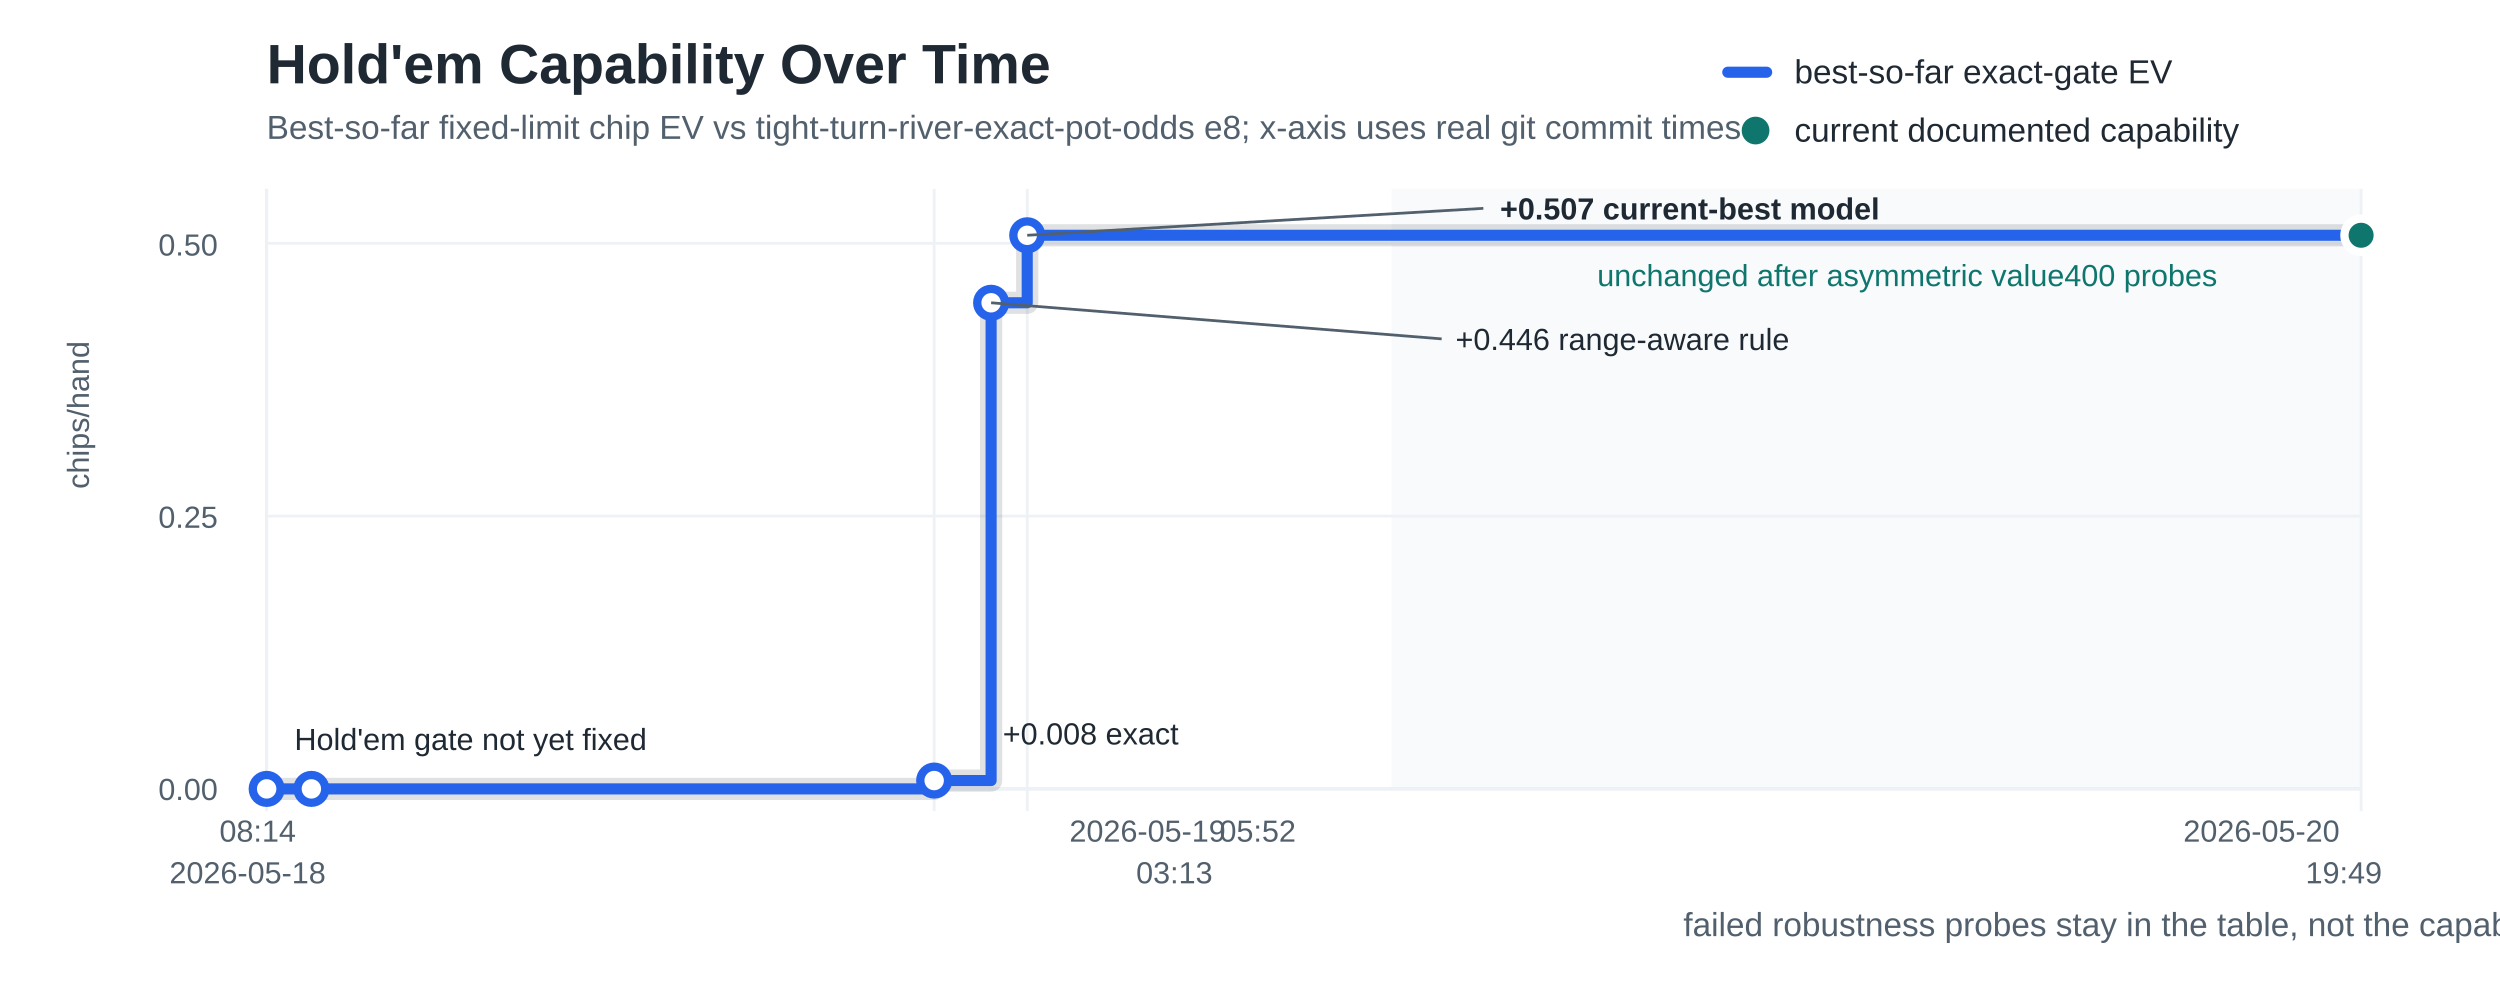
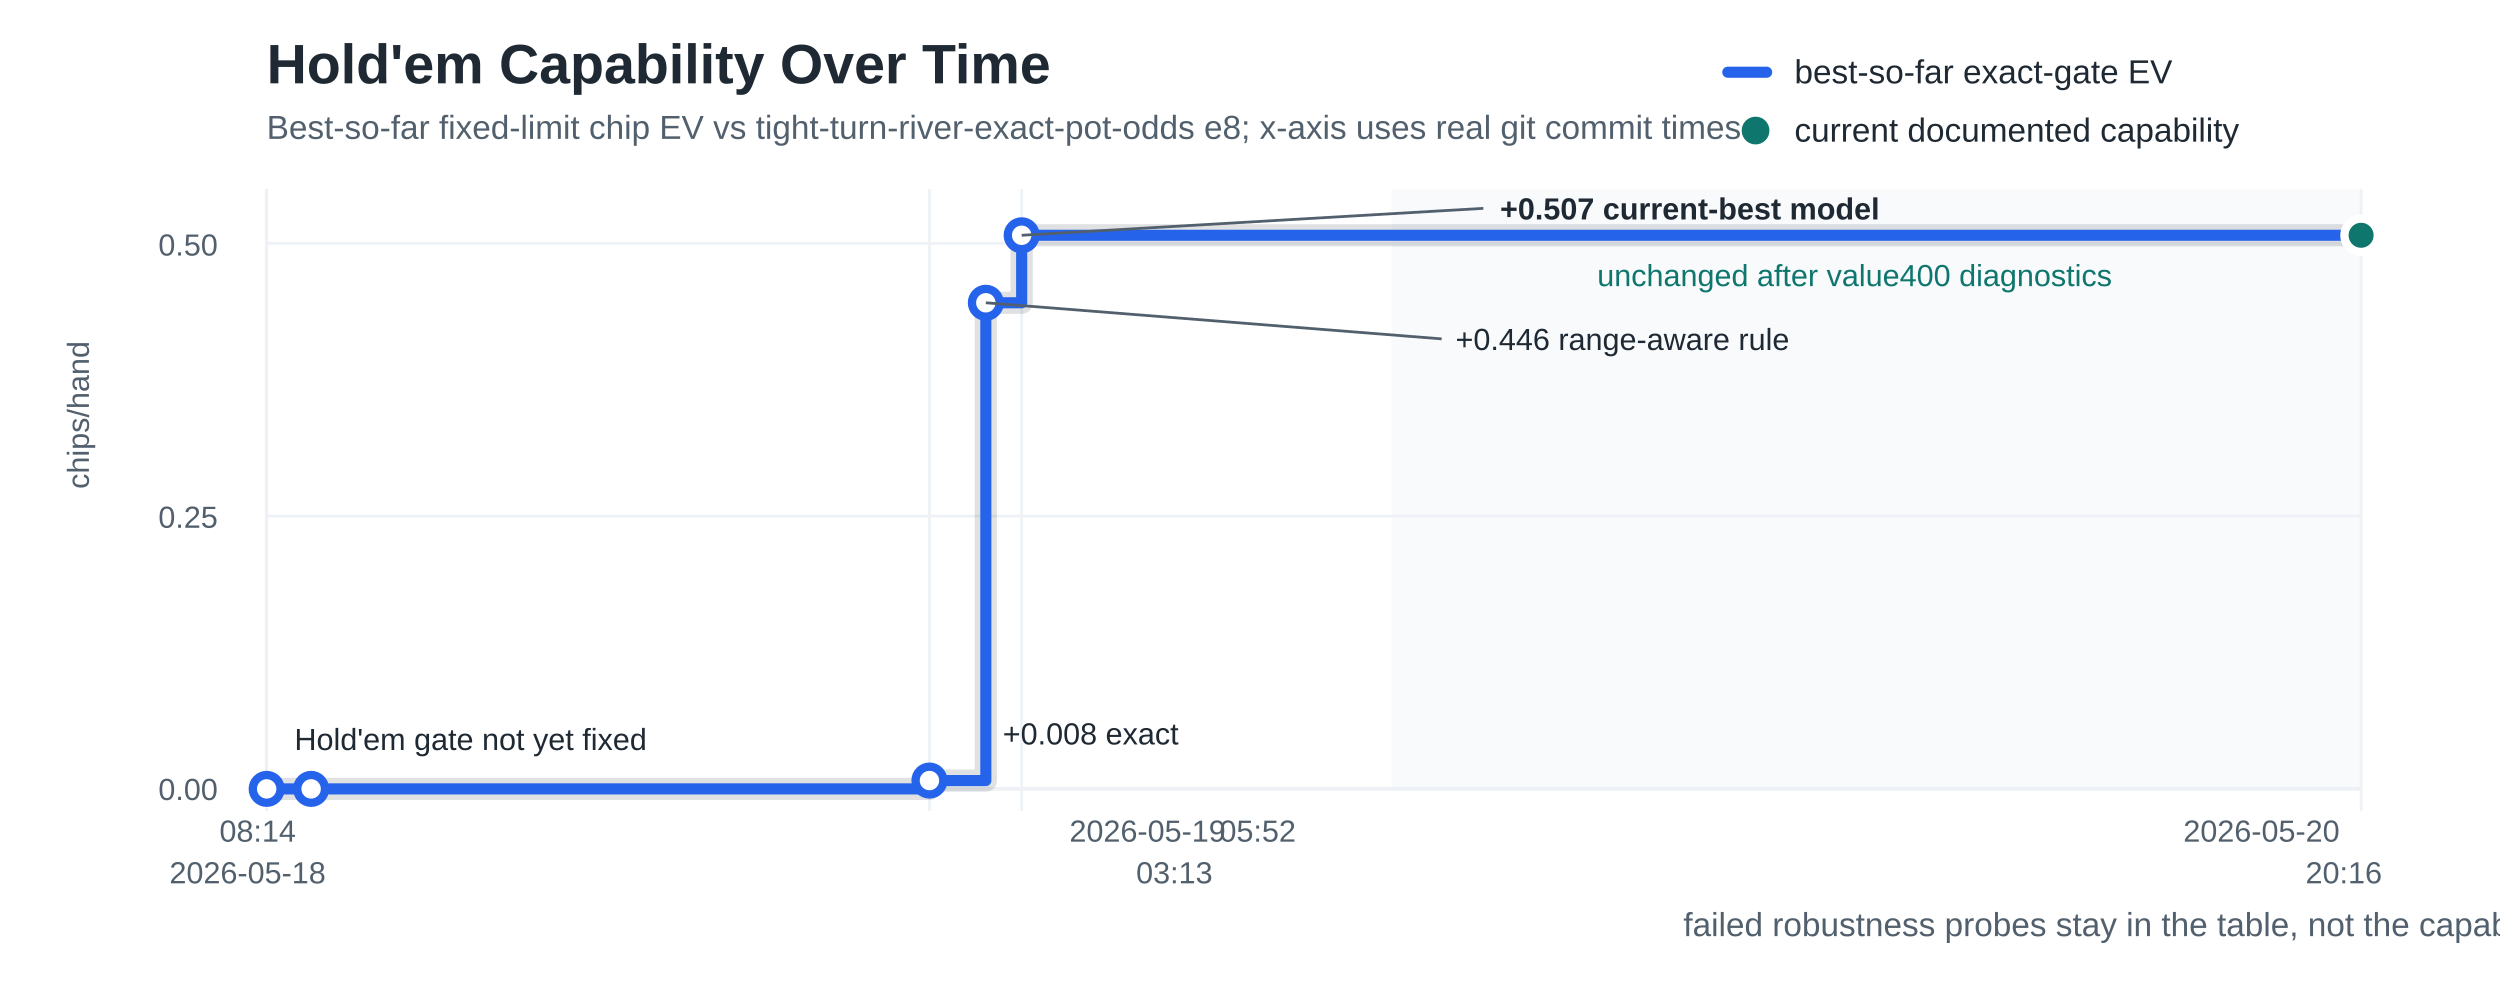
<svg xmlns="http://www.w3.org/2000/svg" width="900" height="360" viewBox="0 0 900 360" role="img" aria-labelledby="title desc">
  <rect width="900" height="360" fill="#ffffff" />
  <rect x="501" y="68" width="349" height="216" fill="#f8fafc" />
  <text x="96" y="30" font-family="Arial, Helvetica, sans-serif" font-size="20" font-weight="700" fill="#1f2933">Hold'em Capability Over Time</text>
  <text x="96" y="50" font-family="Arial, Helvetica, sans-serif" font-size="12" fill="#52606d">Best-so-far fixed-limit chip EV vs tight-turn-river-exact-pot-odds e8; x-axis uses real git commit times</text>
  <g stroke="#d9e2ec" stroke-width="1">
    <line x1="96" y1="284" x2="850" y2="284" />
    <line x1="96" y1="68" x2="96" y2="284" />
  </g>
  <g font-family="Arial, Helvetica, sans-serif" font-size="11" fill="#52606d">
    <line x1="96" y1="284.0" x2="850" y2="284.0" stroke="#eef2f6" stroke-width="1" />
    <text x="57" y="288">0.00</text>
    <line x1="96" y1="185.8" x2="850" y2="185.8" stroke="#eef2f6" stroke-width="1" />
    <text x="57" y="190">0.25</text>
    <line x1="96" y1="87.6" x2="850" y2="87.6" stroke="#eef2f6" stroke-width="1" />
    <text x="57" y="92">0.50</text>
    <text x="32" y="176" transform="rotate(-90 32 176)">chips/hand</text>
  </g>
  <g stroke="#eef2f6" stroke-width="1">
    <line x1="96.0" y1="68" x2="96.0" y2="292" />
-     <line x1="336.3" y1="68" x2="336.3" y2="292" />
-     <line x1="369.8" y1="68" x2="369.8" y2="292" />
+     <line x1="334.6" y1="68" x2="334.6" y2="292" />
+     <line x1="367.8" y1="68" x2="367.8" y2="292" />
    <line x1="850.0" y1="68" x2="850.0" y2="292" />
  </g>
-   <path d="M 96.0 284.0 L 112.1 284.0 L 112.1 284.0 L 336.3 284.0 L 336.3 281.0 L 356.8 281.0 L 356.8 109.0 L 369.8 109.0 L 369.8 84.7 L 796.1 84.7 L 796.1 84.7 L 799.3 84.7 L 799.3 84.7 L 801.3 84.7 L 801.3 84.7 L 802.9 84.7 L 802.9 84.7 L 804.8 84.7 L 804.8 84.7 L 811.1 84.7 L 811.1 84.7 L 814.4 84.7 L 814.4 84.7 L 815.6 84.7 L 815.6 84.7 L 817.8 84.7 L 817.8 84.7 L 819.8 84.7 L 819.8 84.7 L 823.2 84.7 L 823.2 84.7 L 824.3 84.7 L 824.3 84.7 L 826.9 84.7 L 826.9 84.7 L 828.1 84.7 L 828.1 84.7 L 829.1 84.7 L 829.1 84.7 L 830.6 84.7 L 830.6 84.7 L 831.6 84.7 L 831.6 84.7 L 832.8 84.7 L 832.8 84.7 L 833.9 84.7 L 833.9 84.7 L 835.7 84.7 L 835.7 84.7 L 837.7 84.7 L 837.7 84.7 L 839.1 84.7 L 839.1 84.7 L 840.7 84.7 L 840.7 84.7 L 843.1 84.7 L 843.1 84.7 L 846.2 84.7 L 846.2 84.7 L 847.7 84.7 L 847.7 84.7 L 849.4 84.7 L 849.4 84.7 L 850.0 84.7 L 850.0 84.7" fill="none" stroke="#1f2933" stroke-opacity="0.14" stroke-width="8" stroke-linecap="round" stroke-linejoin="round" />
-   <path d="M 96.0 284.0 L 112.1 284.0 L 112.1 284.0 L 336.3 284.0 L 336.3 281.0 L 356.8 281.0 L 356.8 109.0 L 369.8 109.0 L 369.8 84.7 L 796.1 84.7 L 796.1 84.7 L 799.3 84.7 L 799.3 84.7 L 801.3 84.7 L 801.3 84.7 L 802.9 84.7 L 802.9 84.7 L 804.8 84.7 L 804.8 84.7 L 811.1 84.7 L 811.1 84.7 L 814.4 84.7 L 814.4 84.7 L 815.6 84.7 L 815.6 84.7 L 817.8 84.7 L 817.8 84.7 L 819.8 84.7 L 819.8 84.7 L 823.2 84.7 L 823.2 84.7 L 824.3 84.7 L 824.3 84.7 L 826.9 84.7 L 826.9 84.7 L 828.1 84.7 L 828.1 84.7 L 829.1 84.7 L 829.1 84.7 L 830.6 84.7 L 830.6 84.7 L 831.6 84.7 L 831.6 84.7 L 832.8 84.7 L 832.8 84.7 L 833.9 84.7 L 833.9 84.7 L 835.7 84.7 L 835.7 84.7 L 837.7 84.7 L 837.7 84.7 L 839.1 84.7 L 839.1 84.7 L 840.7 84.7 L 840.7 84.7 L 843.1 84.7 L 843.1 84.7 L 846.2 84.7 L 846.2 84.7 L 847.7 84.7 L 847.7 84.7 L 849.4 84.7 L 849.4 84.7 L 850.0 84.7 L 850.0 84.7" fill="none" stroke="#2563eb" stroke-width="4" stroke-linecap="round" stroke-linejoin="round" />
+   <path d="M 96.0 284.0 L 112.0 284.0 L 112.0 284.0 L 334.6 284.0 L 334.6 281.0 L 354.9 281.0 L 354.9 109.0 L 367.8 109.0 L 367.8 84.7 L 791.0 84.7 L 791.0 84.7 L 794.2 84.7 L 794.2 84.7 L 796.2 84.7 L 796.2 84.7 L 797.8 84.7 L 797.8 84.7 L 799.7 84.7 L 799.7 84.7 L 805.9 84.7 L 805.9 84.7 L 809.2 84.7 L 809.2 84.7 L 810.4 84.7 L 810.4 84.7 L 812.6 84.7 L 812.6 84.7 L 814.6 84.7 L 814.6 84.7 L 817.9 84.7 L 817.9 84.7 L 819.0 84.7 L 819.0 84.7 L 821.6 84.7 L 821.6 84.7 L 822.8 84.7 L 822.8 84.7 L 823.8 84.7 L 823.8 84.7 L 825.3 84.7 L 825.3 84.7 L 826.3 84.7 L 826.3 84.7 L 827.4 84.7 L 827.4 84.7 L 828.6 84.7 L 828.6 84.7 L 830.4 84.7 L 830.4 84.7 L 832.3 84.7 L 832.3 84.7 L 833.7 84.7 L 833.7 84.7 L 835.3 84.7 L 835.3 84.7 L 837.7 84.7 L 837.7 84.7 L 840.8 84.7 L 840.8 84.7 L 842.3 84.7 L 842.3 84.7 L 843.9 84.7 L 843.9 84.7 L 844.5 84.7 L 844.5 84.7 L 845.8 84.7 L 845.8 84.7 L 850.0 84.7 L 850.0 84.7" fill="none" stroke="#1f2933" stroke-opacity="0.14" stroke-width="8" stroke-linecap="round" stroke-linejoin="round" />
+   <path d="M 96.0 284.0 L 112.0 284.0 L 112.0 284.0 L 334.6 284.0 L 334.6 281.0 L 354.9 281.0 L 354.9 109.0 L 367.8 109.0 L 367.8 84.7 L 791.0 84.7 L 791.0 84.7 L 794.2 84.7 L 794.2 84.7 L 796.2 84.7 L 796.2 84.7 L 797.8 84.7 L 797.8 84.7 L 799.7 84.7 L 799.7 84.7 L 805.9 84.7 L 805.9 84.7 L 809.2 84.7 L 809.2 84.7 L 810.4 84.7 L 810.4 84.7 L 812.6 84.7 L 812.6 84.7 L 814.6 84.7 L 814.6 84.7 L 817.9 84.7 L 817.9 84.7 L 819.0 84.7 L 819.0 84.7 L 821.6 84.7 L 821.6 84.7 L 822.8 84.7 L 822.8 84.7 L 823.8 84.7 L 823.8 84.7 L 825.3 84.7 L 825.3 84.7 L 826.3 84.7 L 826.3 84.7 L 827.4 84.7 L 827.4 84.7 L 828.6 84.7 L 828.6 84.7 L 830.4 84.7 L 830.4 84.7 L 832.3 84.7 L 832.3 84.7 L 833.7 84.7 L 833.7 84.7 L 835.3 84.7 L 835.3 84.7 L 837.7 84.7 L 837.7 84.7 L 840.8 84.7 L 840.8 84.7 L 842.3 84.7 L 842.3 84.7 L 843.9 84.7 L 843.9 84.7 L 844.5 84.7 L 844.5 84.7 L 845.8 84.7 L 845.8 84.7 L 850.0 84.7 L 850.0 84.7" fill="none" stroke="#2563eb" stroke-width="4" stroke-linecap="round" stroke-linejoin="round" />
  <g fill="#ffffff" stroke="#2563eb" stroke-width="3">
    <circle cx="96.0" cy="284.0" r="5" />
-     <circle cx="112.1" cy="284.0" r="5" />
-     <circle cx="336.3" cy="281.0" r="5" />
-     <circle cx="356.8" cy="109.0" r="5" />
-     <circle cx="369.8" cy="84.7" r="5" />
+     <circle cx="112.0" cy="284.0" r="5" />
+     <circle cx="334.6" cy="281.0" r="5" />
+     <circle cx="354.9" cy="109.0" r="5" />
+     <circle cx="367.8" cy="84.7" r="5" />
  </g>
  <circle cx="850.0" cy="84.7" r="6" fill="#0f766e" stroke="#ffffff" stroke-width="3" />
  <g font-family="Arial, Helvetica, sans-serif" font-size="11" fill="#1f2933">
    <text x="106" y="270">Hold'em gate not yet fixed</text>
    <text x="361" y="268">+0.008 exact</text>
-     <line x1="356.8" y1="109.0" x2="519" y2="122" stroke="#52606d" stroke-width="1" />
+     <line x1="354.9" y1="109.0" x2="519" y2="122" stroke="#52606d" stroke-width="1" />
    <text x="524" y="126">+0.446 range-aware rule</text>
-     <line x1="369.8" y1="84.7" x2="534" y2="75" stroke="#52606d" stroke-width="1" />
+     <line x1="367.8" y1="84.7" x2="534" y2="75" stroke="#52606d" stroke-width="1" />
    <text x="540" y="79" font-weight="700">+0.507 current-best model</text>
-     <text x="575" y="103" fill="#0f766e">unchanged after asymmetric value400 probes</text>
+     <text x="575" y="103" fill="#0f766e">unchanged after value400 diagnostics</text>
  </g>
  <g font-family="Arial, Helvetica, sans-serif" font-size="11" fill="#52606d">
    <text x="61" y="318">2026-05-18</text>
    <text x="79" y="303">08:14</text>
    <text x="385" y="303">2026-05-19</text>
    <text x="409" y="318">03:13</text>
    <text x="439" y="303">05:52</text>
    <text x="786" y="303">2026-05-20</text>
-     <text x="830" y="318">19:49</text>
+     <text x="830" y="318">20:16</text>
  </g>
  <g font-family="Arial, Helvetica, sans-serif" font-size="12" fill="#1f2933">
    <rect x="620" y="24" width="18" height="4" fill="#2563eb" rx="2" />
    <text x="646" y="30">best-so-far exact-gate EV</text>
    <circle cx="632" cy="47" r="5" fill="#0f766e" />
    <text x="646" y="51">current documented capability</text>
    <text x="606" y="337" fill="#52606d">failed robustness probes stay in the table, not the capability line</text>
  </g>
</svg>
